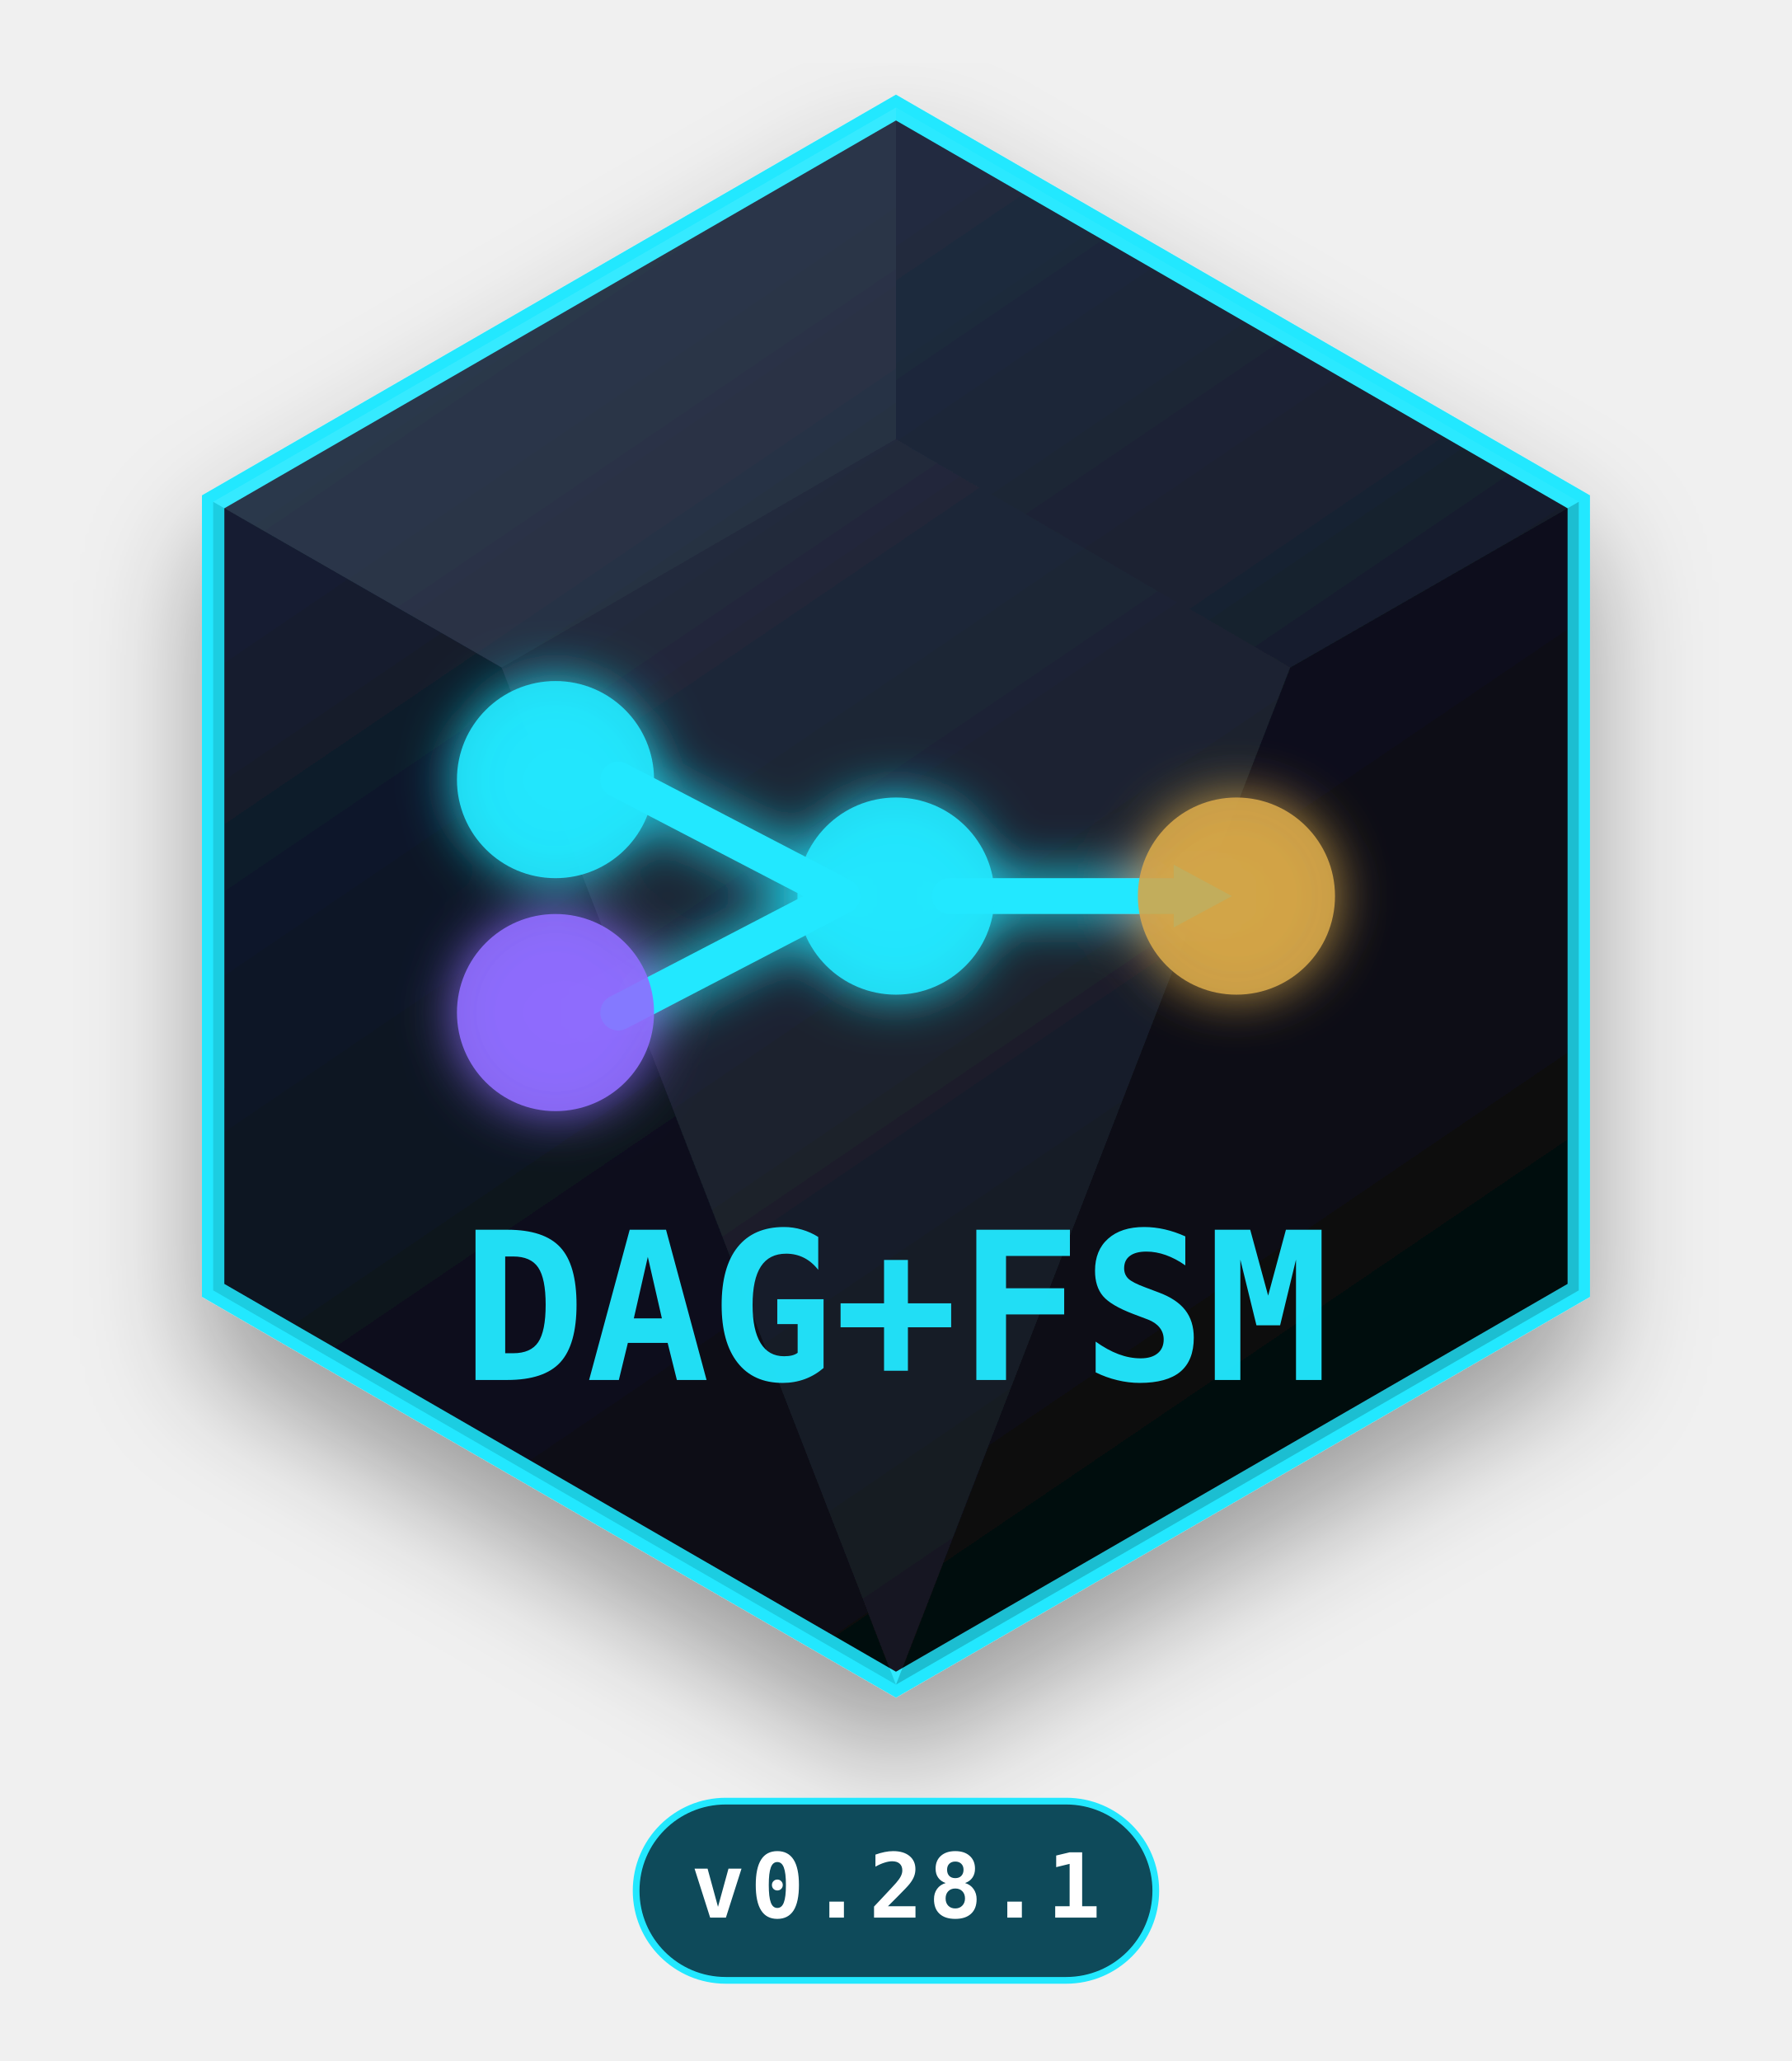
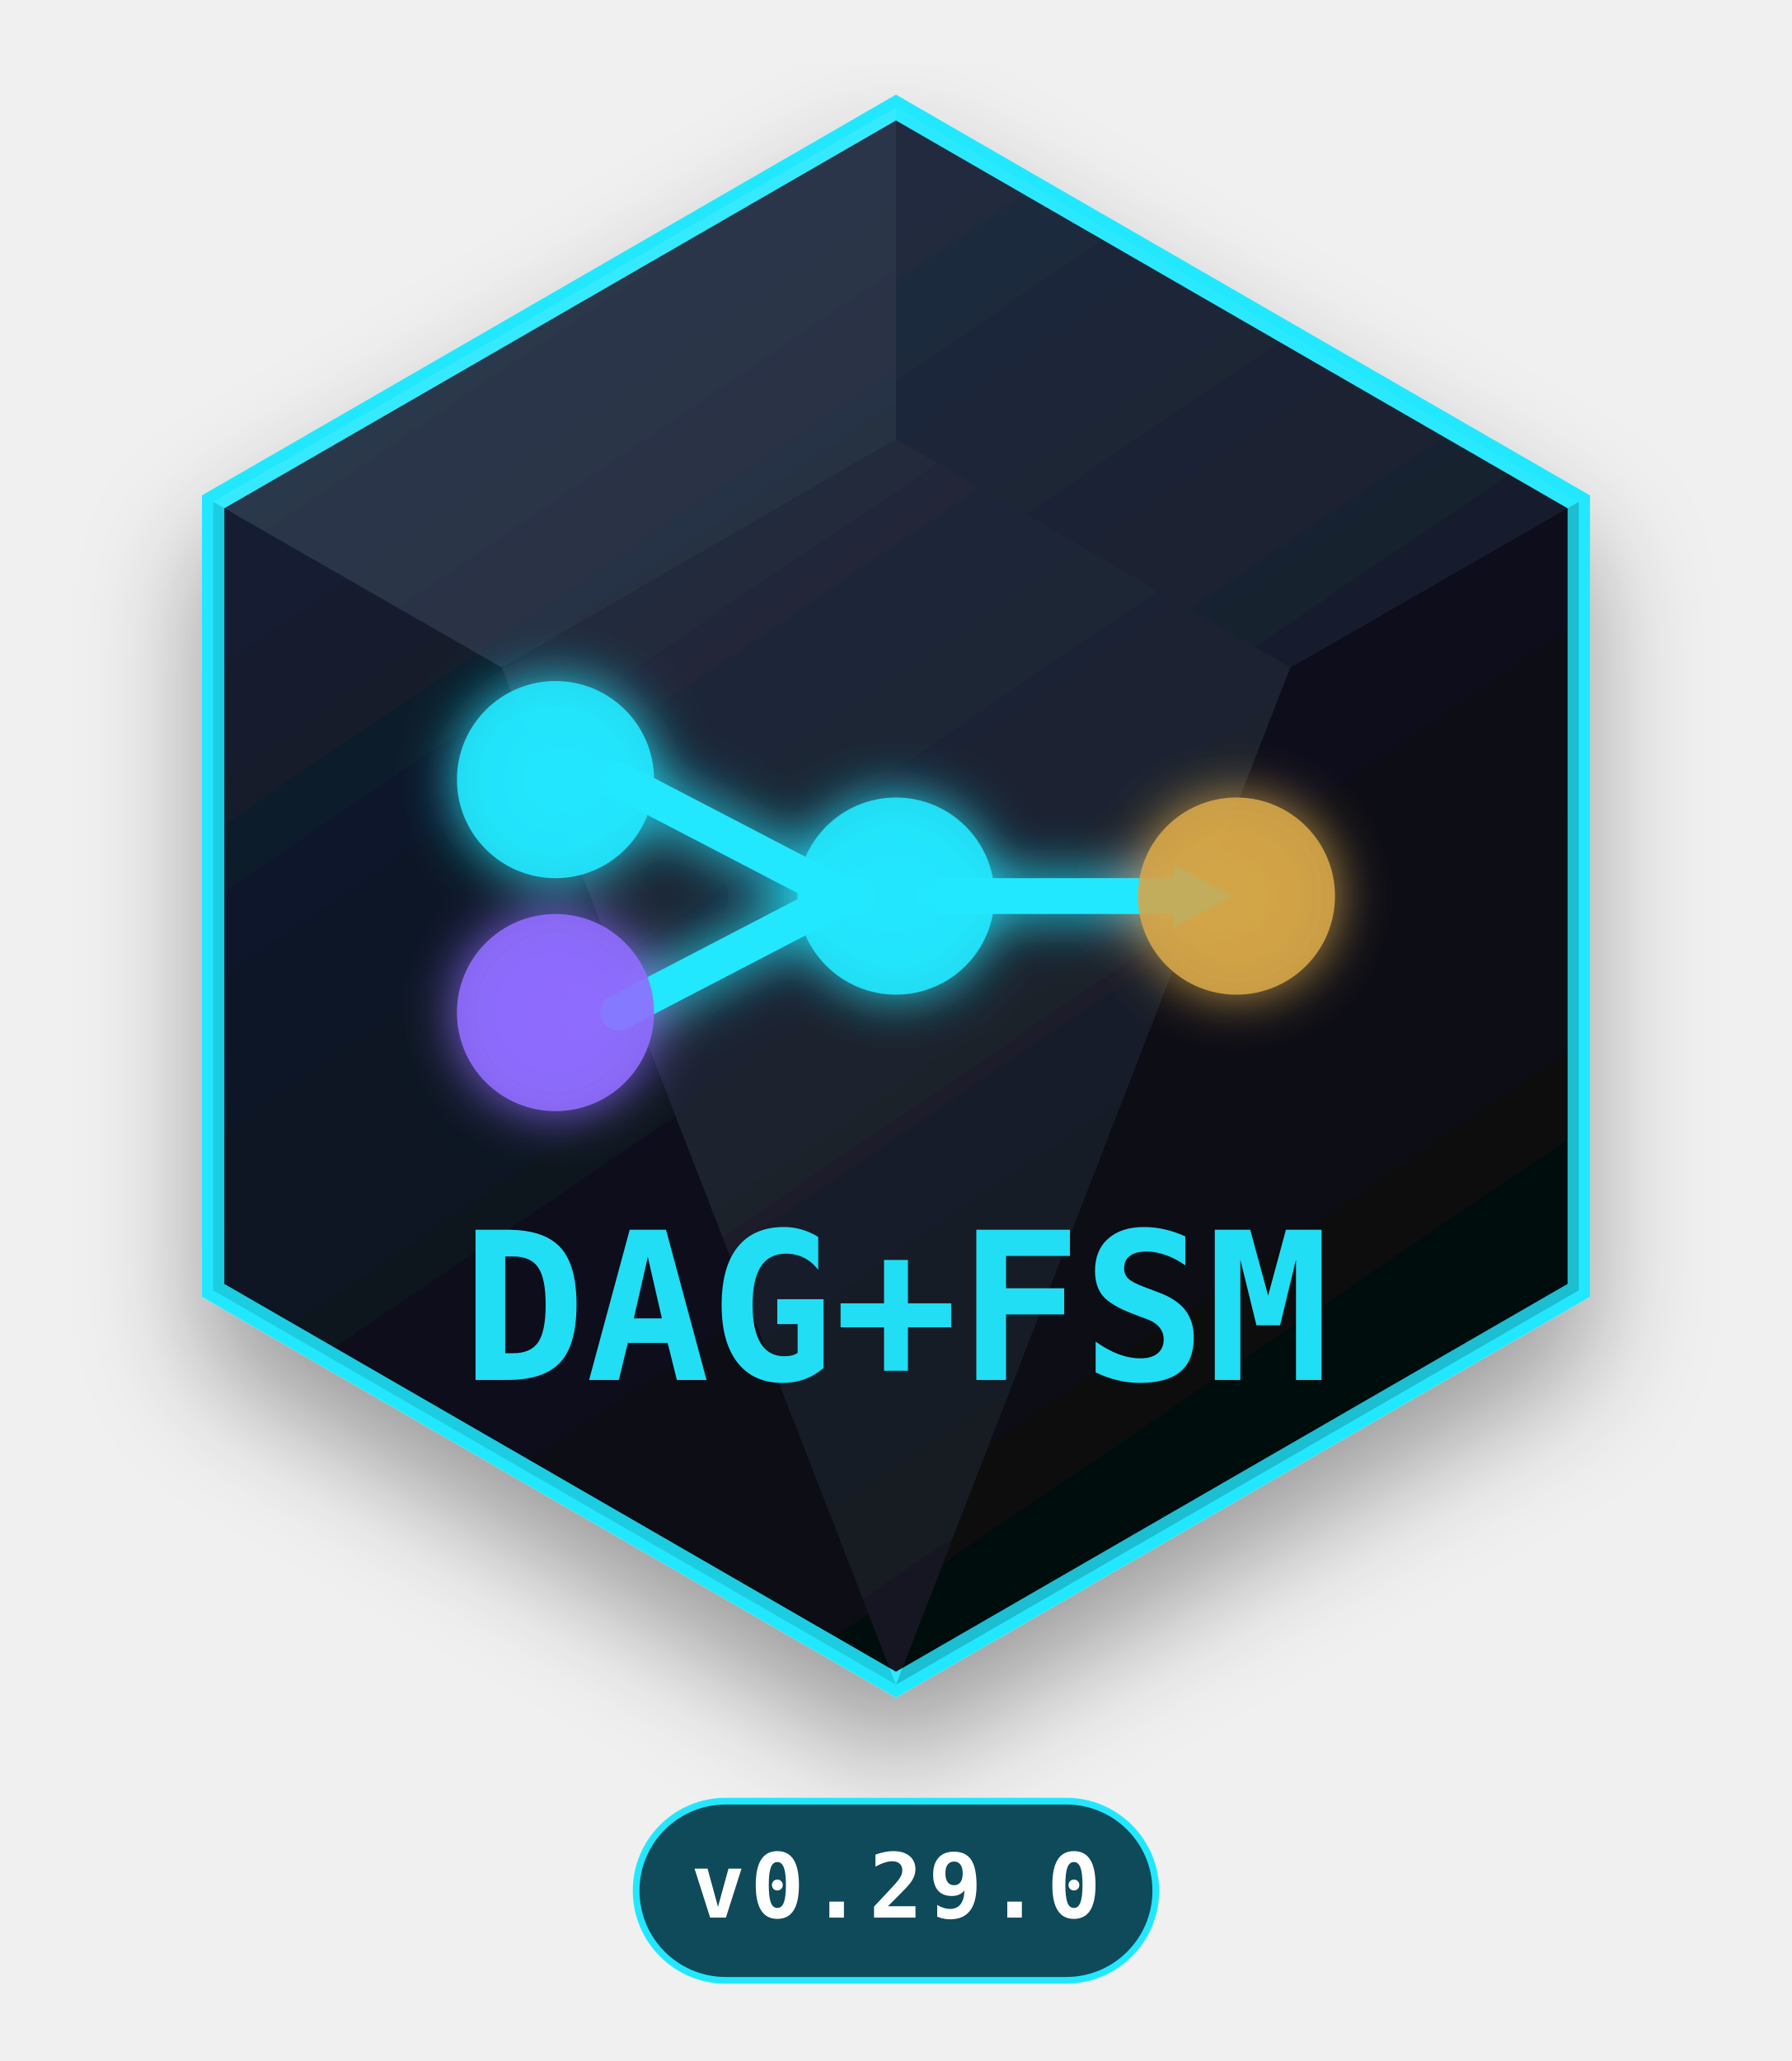
- <svg xmlns="http://www.w3.org/2000/svg" viewBox="0 0 400 460" role="img" aria-label="Dagonizer v0.28.1">
+ <svg xmlns="http://www.w3.org/2000/svg" viewBox="0 0 400 460" role="img" aria-label="Dagonizer v0.29.0">
  <defs>
    <linearGradient id="facetNavy" x1="86" y1="32" x2="314" y2="368" gradientUnits="userSpaceOnUse">
      <stop offset="0" stop-color="#1a2840" />
      <stop offset="0.48" stop-color="#0e1525" />
      <stop offset="1" stop-color="#04060a" />
    </linearGradient>
    <linearGradient id="facetTeal" x1="86" y1="32" x2="314" y2="368" gradientUnits="userSpaceOnUse">
      <stop offset="0" stop-color="#5ef5ff" />
      <stop offset="0.52" stop-color="#22e8ff" />
      <stop offset="1" stop-color="#0bb8cc" />
    </linearGradient>
    <filter id="nodeShadow" x="-35%" y="-35%" width="170%" height="170%">
      <feDropShadow dx="0" dy="14" stdDeviation="13" flood-color="#000000" flood-opacity="0.35" />
    </filter>
    <filter id="glowTeal" x="-30%" y="-30%" width="160%" height="160%">
      <feGaussianBlur stdDeviation="6" result="blur" />
      <feMerge>
        <feMergeNode in="blur" />
        <feMergeNode in="SourceGraphic" />
      </feMerge>
    </filter>
    <style>
      .round { stroke-linecap: round; stroke-linejoin: round; }
      .monoText { font-family: ui-monospace, SFMono-Regular, Menlo, Monaco, Consolas, monospace; font-weight: 900; }
      .version { font-family: ui-monospace, "SF Mono", Menlo, Consolas, monospace; font-weight: 700; letter-spacing: 0.06em; fill: #ffffff; }
    </style>
  </defs>
  <g id="dagonizer-node">
    <g id="node-body" filter="url(#nodeShadow)">
      <path id="node-base" d="M200 24 L352.42 112 L352.42 288 L200 376 L47.58 288 L47.58 112 Z" fill="url(#facetNavy)" stroke="#22e8ff" stroke-width="5" />
      <path id="facet-top-left" d="M200 24 L47.58 112 L112 149 L200 98 Z" fill="#FFFFFF" opacity="0.09" />
      <path id="facet-top-right" d="M200 24 L352.42 112 L288 149 L200 98 Z" fill="#FFFFFF" opacity="0.05" />
      <path id="facet-lower-left" d="M47.58 112 L112 149 L200 376 L47.58 288 Z" fill="#000000" opacity="0.12" />
      <path id="facet-lower-right" d="M352.42 112 L288 149 L200 376 L352.42 288 Z" fill="#000000" opacity="0.18" />
      <path id="facet-center" d="M112 149 L200 98 L288 149 L200 376 Z" fill="#FFFFFF" opacity="0.06" />
    </g>
    <g id="dag-glyph" filter="url(#glowTeal)">
      <line x1="138" y1="174" x2="188" y2="200" stroke="#22e8ff" stroke-width="8" class="round" />
      <line x1="138" y1="226" x2="188" y2="200" stroke="#22e8ff" stroke-width="8" class="round" />
      <line x1="212" y1="200" x2="262" y2="200" stroke="#22e8ff" stroke-width="8" class="round" />
      <polygon points="262,193 275,200 262,207" fill="#22e8ff" />
      <circle cx="124" cy="174" r="22" fill="#22e8ff" opacity="0.90" />
      <circle cx="124" cy="226" r="22" fill="#8f6dff" opacity="0.90" />
      <circle cx="200" cy="200" r="22" fill="#22e8ff" opacity="0.90" />
      <circle cx="276" cy="200" r="22" fill="#d4a649" opacity="0.90" />
    </g>
    <text class="monoText" x="200" y="308" text-anchor="middle" font-size="46" fill="#22e8ff" opacity="0.95">DAG+FSM</text>
  </g>
  <rect x="142" y="402" width="116" height="40" rx="20" fill="#0e4a5a" stroke="#22e8ff" stroke-width="1.5" />
-   <text class="version" x="200" y="428" text-anchor="middle" font-size="20">v0.28.1</text>
+   <text class="version" x="200" y="428" text-anchor="middle" font-size="20">v0.29.0</text>
</svg>
